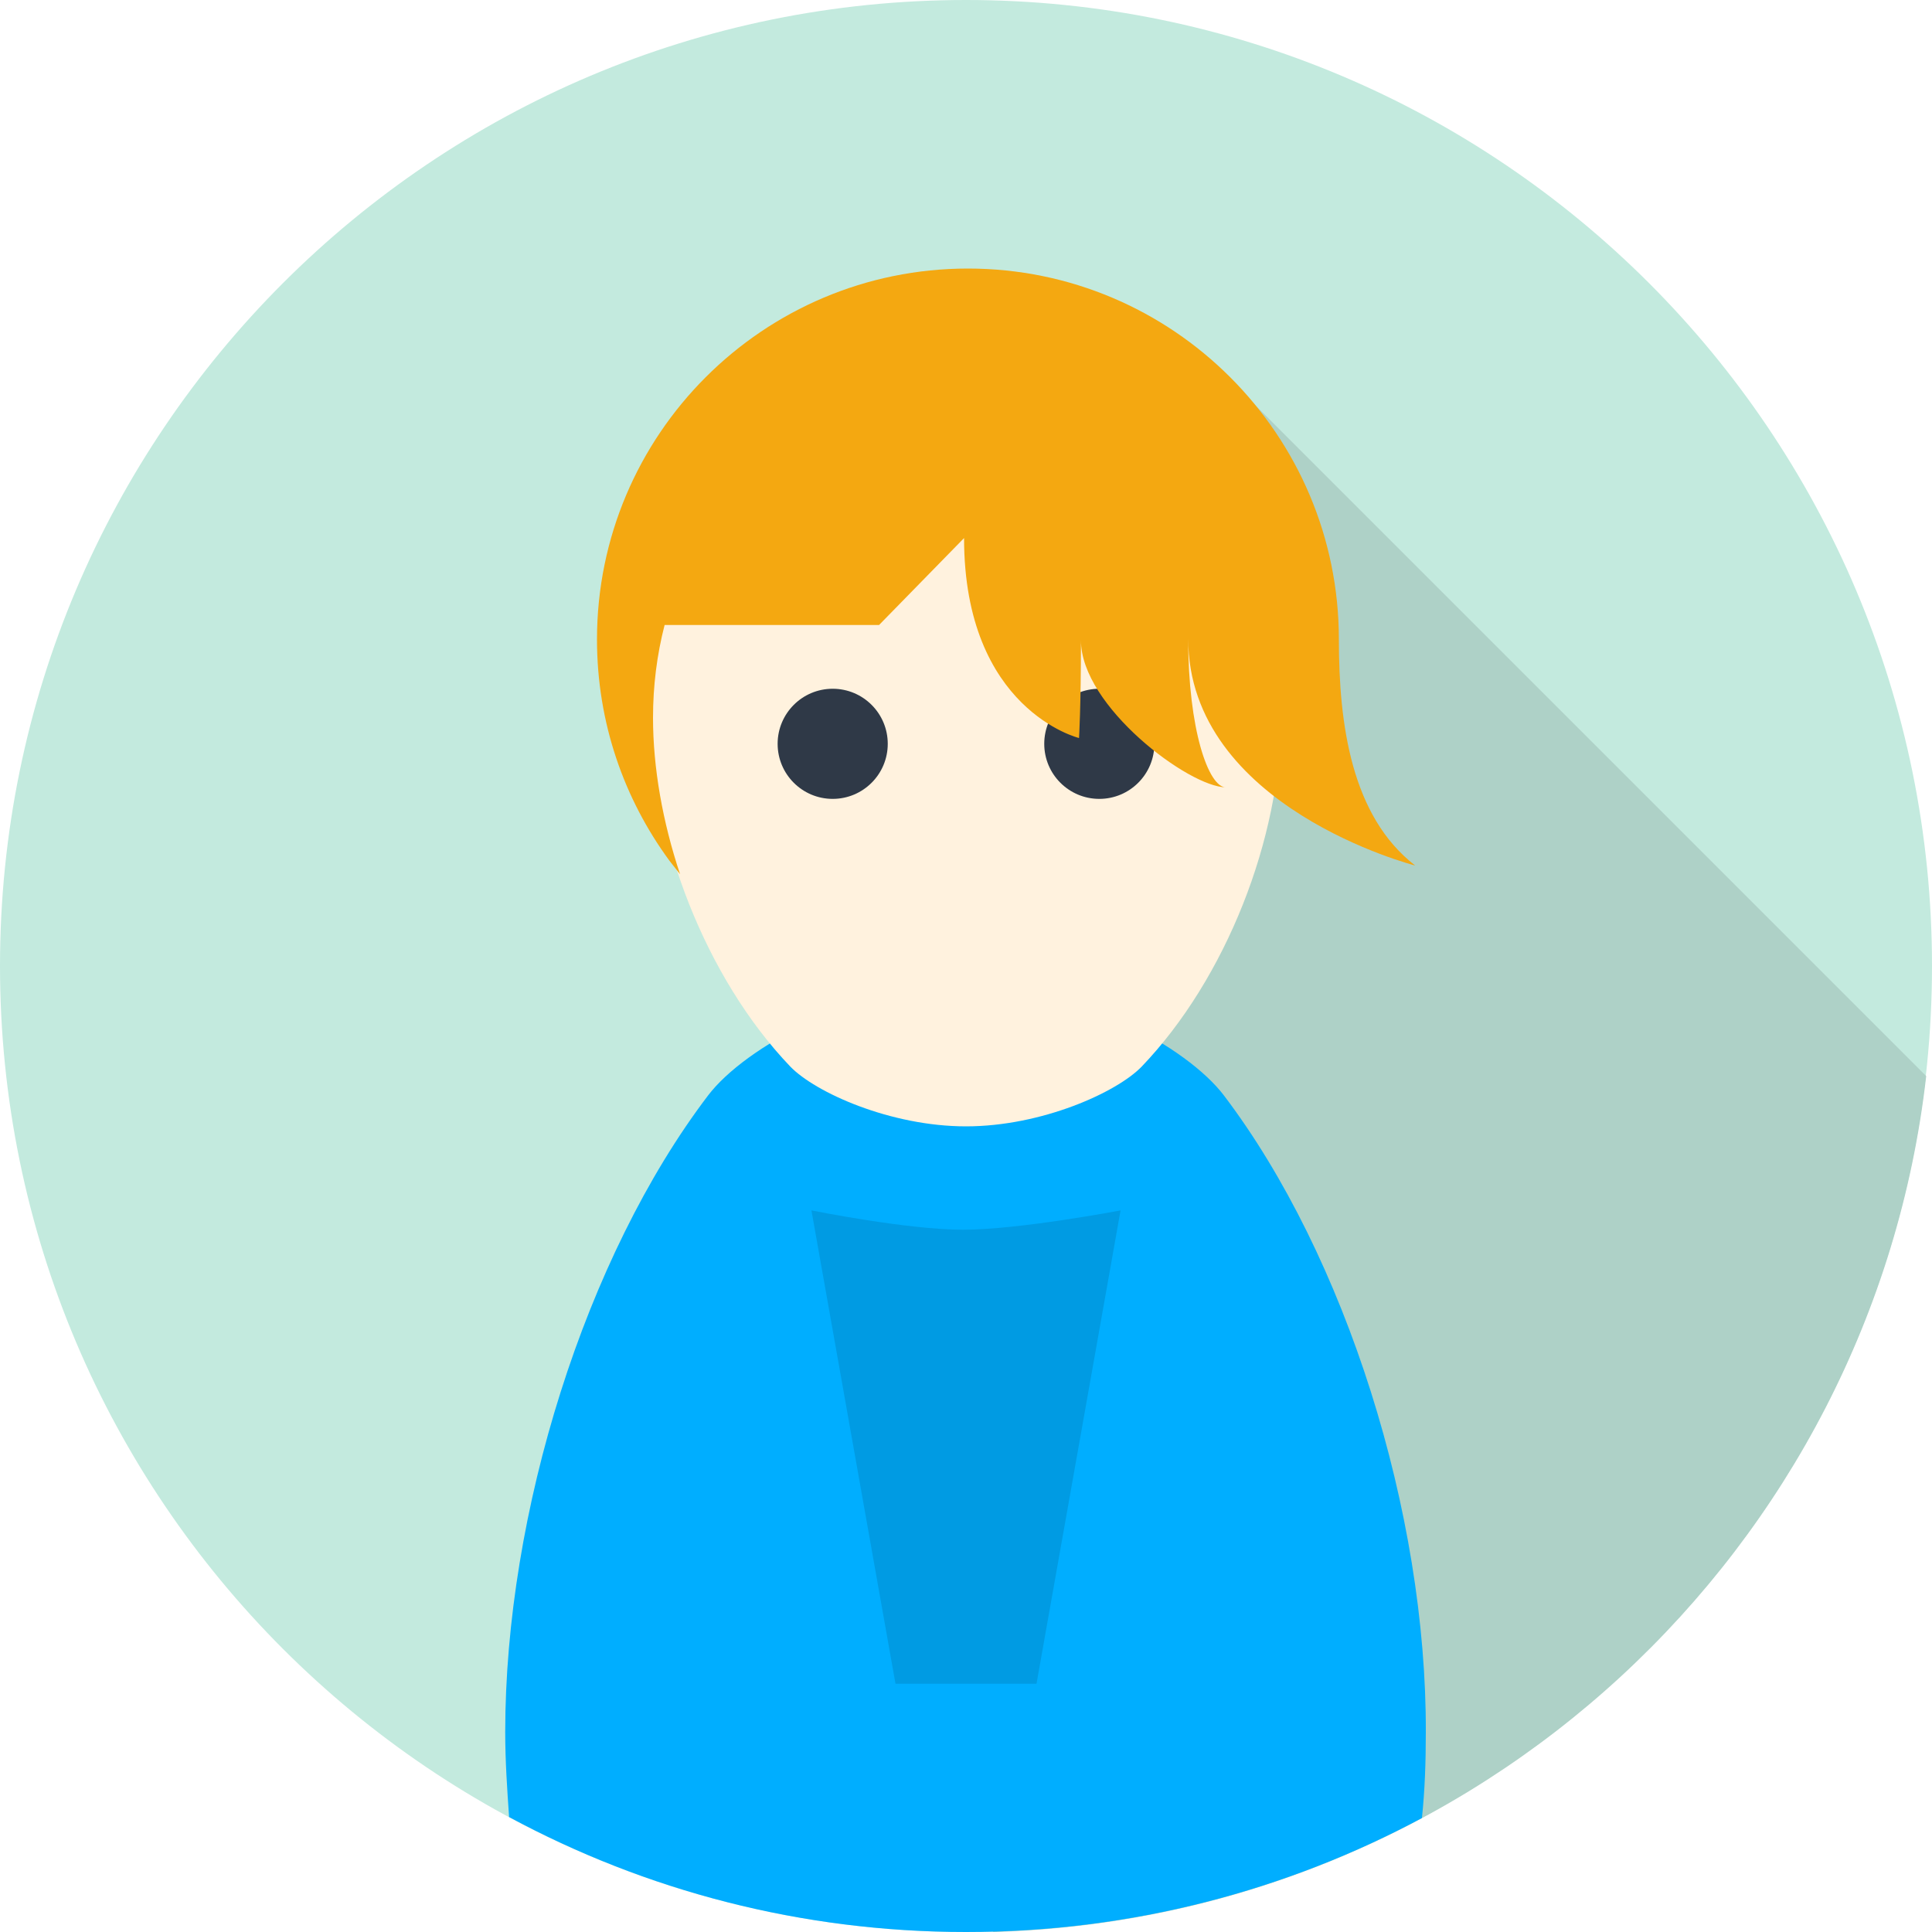
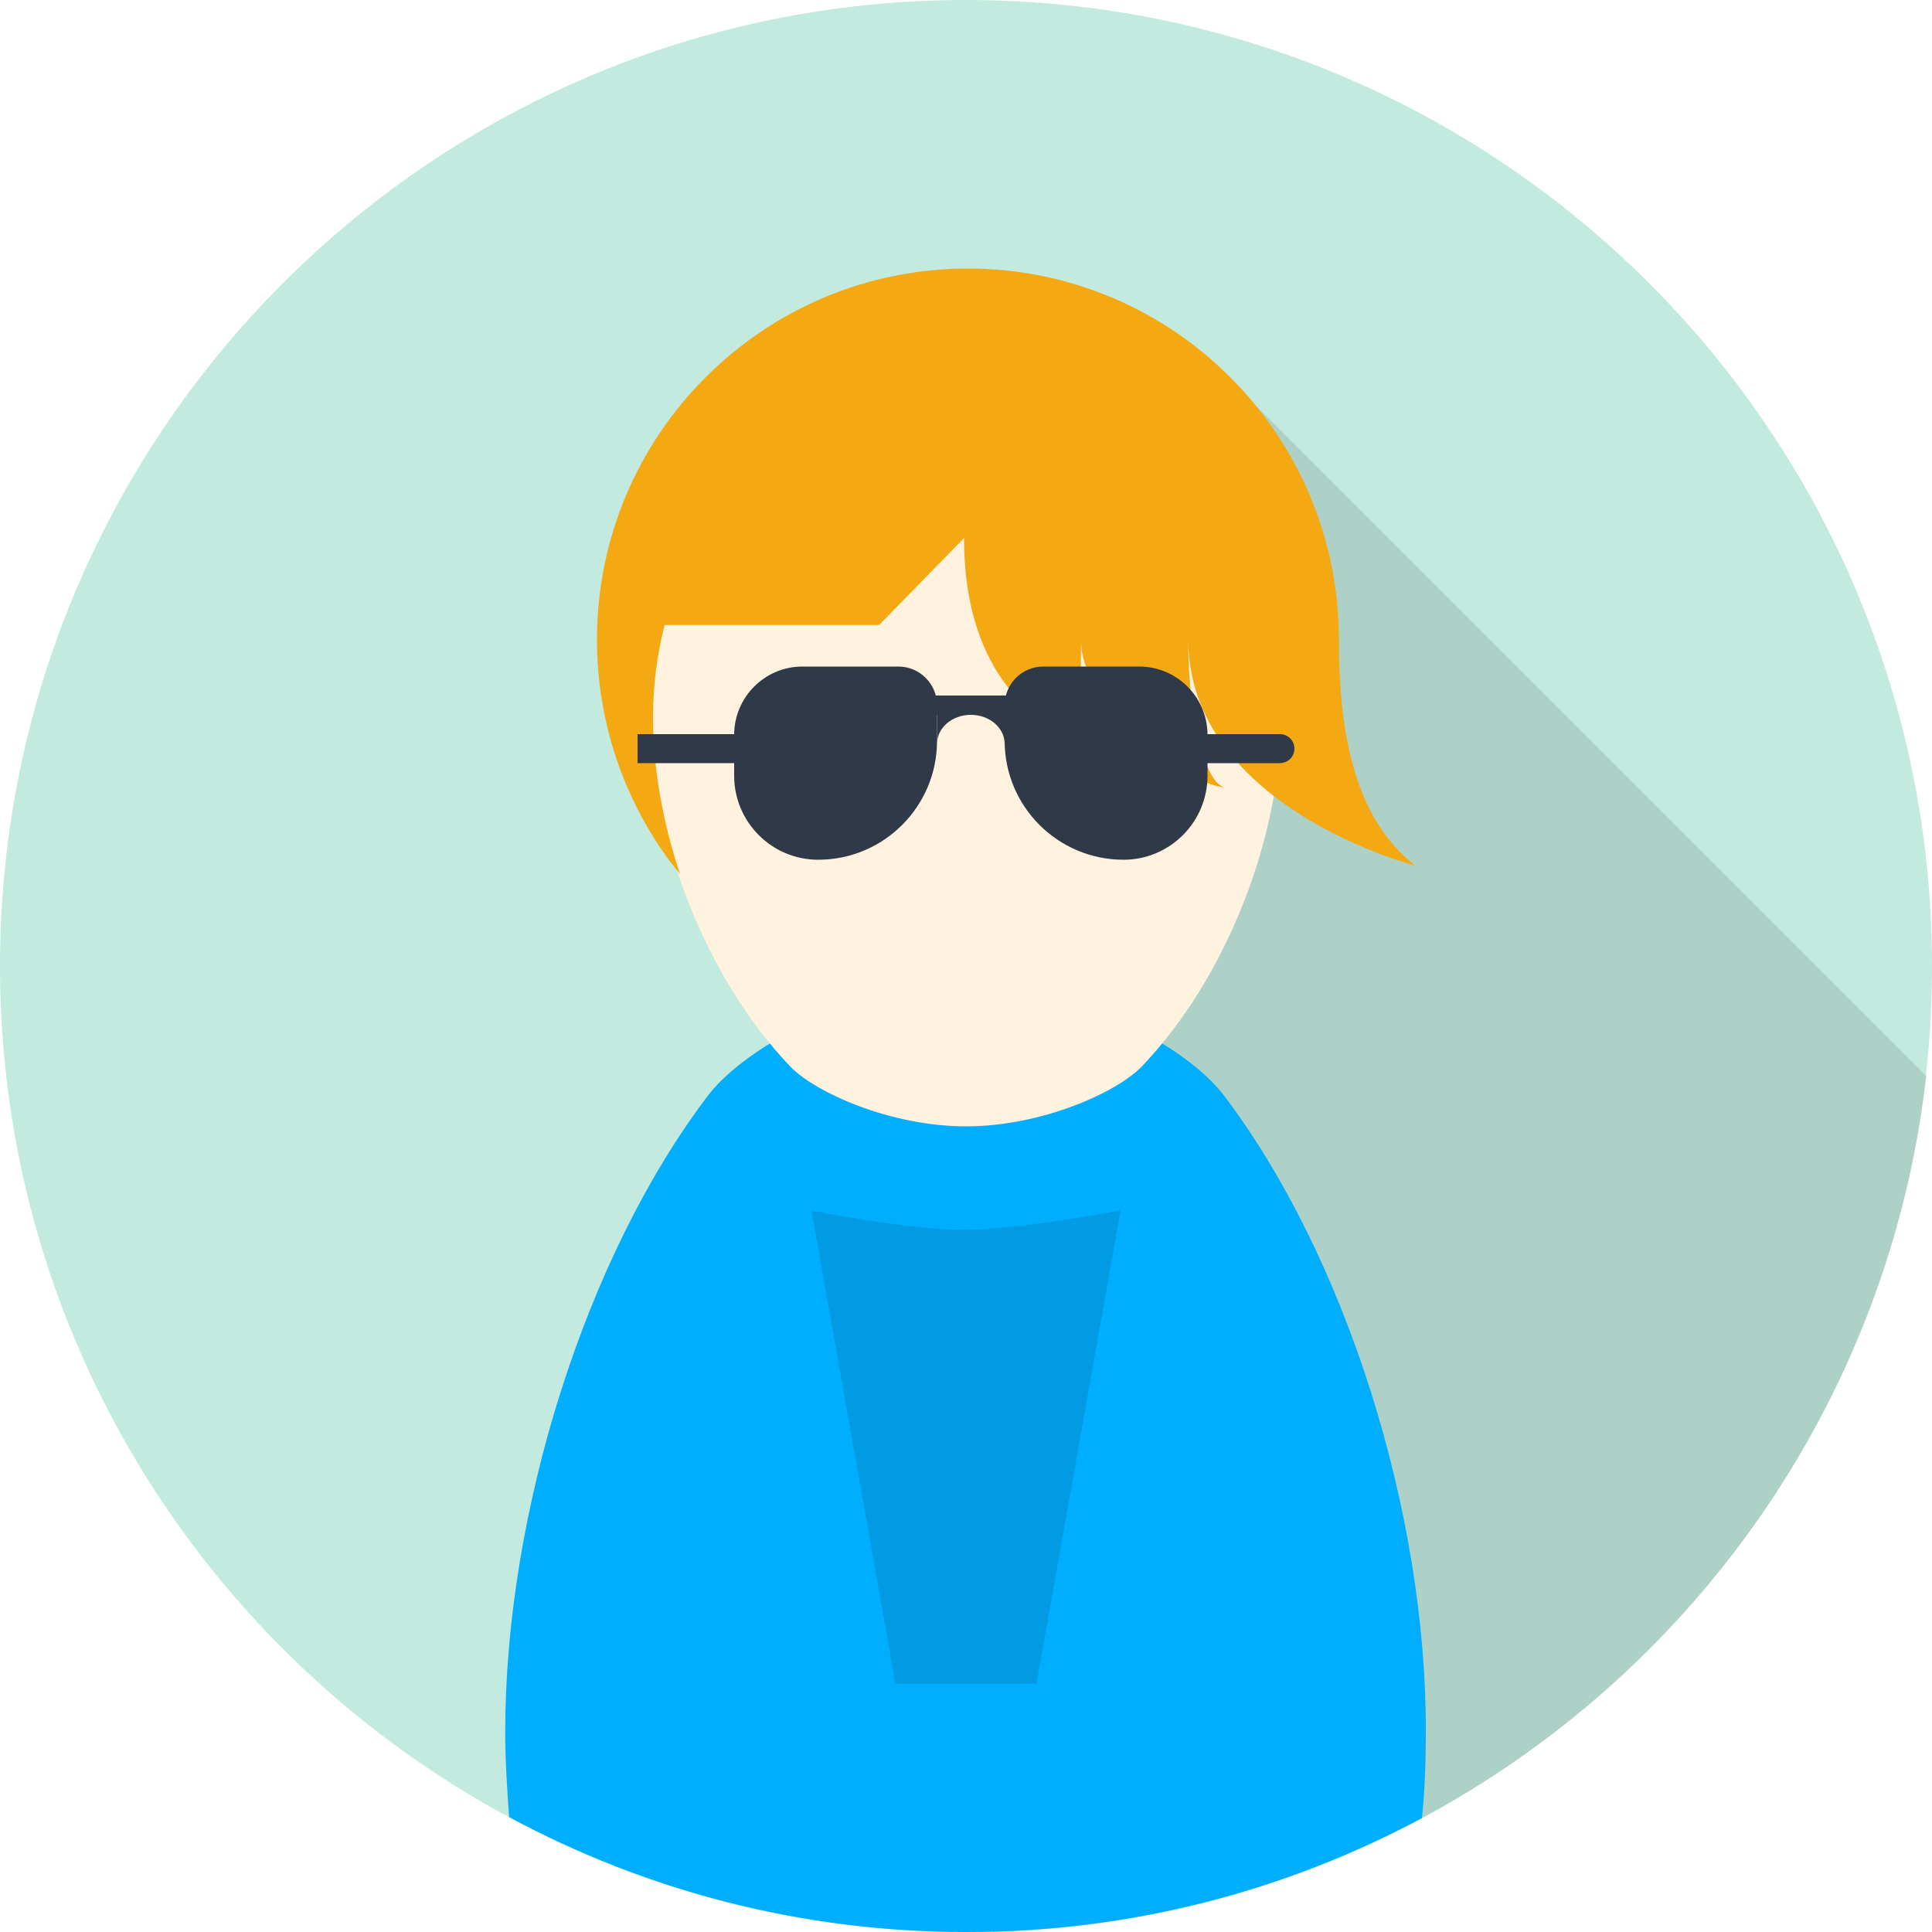
<svg xmlns="http://www.w3.org/2000/svg" width="200px" height="200px" viewBox="0 0 200 200">
  <path id="bg" fill="#c3eade" d="M100,200c55.2,0,100-44.8,100-100S155.2,0,100,0S0,44.8,0,100S44.8,200,100,200L100,200z" />
  <path id="shadow" fill="#aed1c7" d="M102.8,200c50.1-1.4,91-39.6,96.6-88.6l-72.6-72.6L102.8,200L102.8,200z" />
  <path id="body" fill="#00aeff" d="M126.7,113.4c-3.8-5-15.2-11.4-26.7-11.4c-11.4,0-22.9,6.4-26.7,11.4         c-12.7,16.7-21,43.2-21,65.9c0,3,0.2,5.9,0.4,8.8C66.8,195.7,82.9,200,100,200s33.2-4.3,47.2-11.8c0.3-2.9,0.4-5.8,0.4-8.8         C147.7,156.6,139.3,130,126.7,113.4L126.7,113.4z" />
  <path id="face" fill="#fff2de" d="M132.6,74.3c0,12.5-5.7,27-14.4,36.1c-2.6,2.7-10.4,6.2-18.2,6.2s-15.6-3.5-18.2-6.2         c-8.7-9.1-14.4-23.7-14.4-36.1c0-19.9,14.6-36.1,32.6-36.1S132.6,54.4,132.6,74.3L132.6,74.3z" />
  <circle id="eye-r" fill="#2f3947" cx="113.8" cy="77" r="5.7" />
  <circle id="eye-l" fill="#2f3947" cx="86.2" cy="77" r="5.7" />
  <path id="hair" fill="#f4a811" d="M70.4,90.5c-1.8-5.4-2.8-11-2.8-16.2c0-3.3,0.4-6.5,1.2-9.6H91l8.8-9c0,17.8,11.9,20.7,11.9,20.7         s0.2-3.1,0.2-10.1c0,6.8,11.2,15.2,15,15.2c-1.8,0-3.9-6-3.9-15.4c0,17.5,23.5,23.5,23.5,23.5c-6.6-5.1-7.9-14.6-7.9-23.4         c0-21.2-17.2-38.4-38.4-38.4S61.8,45,61.8,66.2c0,8.6,2.8,16.5,7.5,22.9L70.4,90.5L70.4,90.5z" />
  <path id="body-detail" fill="#009be3" d="M107.3,174.3l8.7-49c0,0-10.5,2-16.3,2c-5.8,0-15.7-2-15.7-2l8.7,49H107.3L107.3,174.3z" />
+   <g id="glasses">
+     <g transform="matrix(-0.538462,3.05067e-16,-3.80344e-16,-0.671329,147.077,129.72)">
+       <path d="M93,83L80,83L80,78.531C80,80.998 82.913,83 86.5,83C90.087,83 93,80.998 93,78.531L93,83Z" style="fill:rgb(47,57,71);" />
+     </g>
+     <g transform="matrix(0.188406,0,0,0.5,81.3768,37)">
+       <rect x="67" y="70" width="69" height="4" style="fill:rgb(47,57,71);" />
+     </g>
+     <g transform="matrix(0.188406,0,0,0.75,53.3768,23.5)">
+       <rect x="67" y="70" width="69" height="4" style="fill:rgb(47,57,71);" />
+     </g>
+     <g transform="matrix(0.188406,0,0,0.75,108.377,23.5)">
+       <path d="M136,72C136,70.896 132.433,70 128.038,70L74.962,70C70.567,70 67,70.896 67,72C67,73.104 70.567,74 74.962,74L128.038,74C132.433,74 136,73.104 136,72Z" style="fill:rgb(47,57,71);" />
+     </g>
+     <g transform="matrix(1.61538,0,0,1.53846,-53.2308,-38.6923)">
+       <path d="M93,72.6C93,71.165 91.89,70 90.524,70L84.379,70C81.962,70 80,72.06 80,74.598L80,77.347C80,80.467 82.412,83 85.384,83C89.587,83 93,79.417 93,75.003L93,72.6Z" style="fill:rgb(47,57,71);" />
+     </g>
+     <g transform="matrix(-1.61538,0,0,1.53846,254.231,-38.6923)">
+       <path d="M93,72.6C93,71.165 91.89,70 90.524,70L84.379,70C81.962,70 80,72.06 80,74.598L80,77.347C80,80.467 82.412,83 85.384,83C89.587,83 93,79.417 93,75.003L93,72.6Z" style="fill:rgb(47,57,71);" />
+     </g>
+   </g>
</svg>
